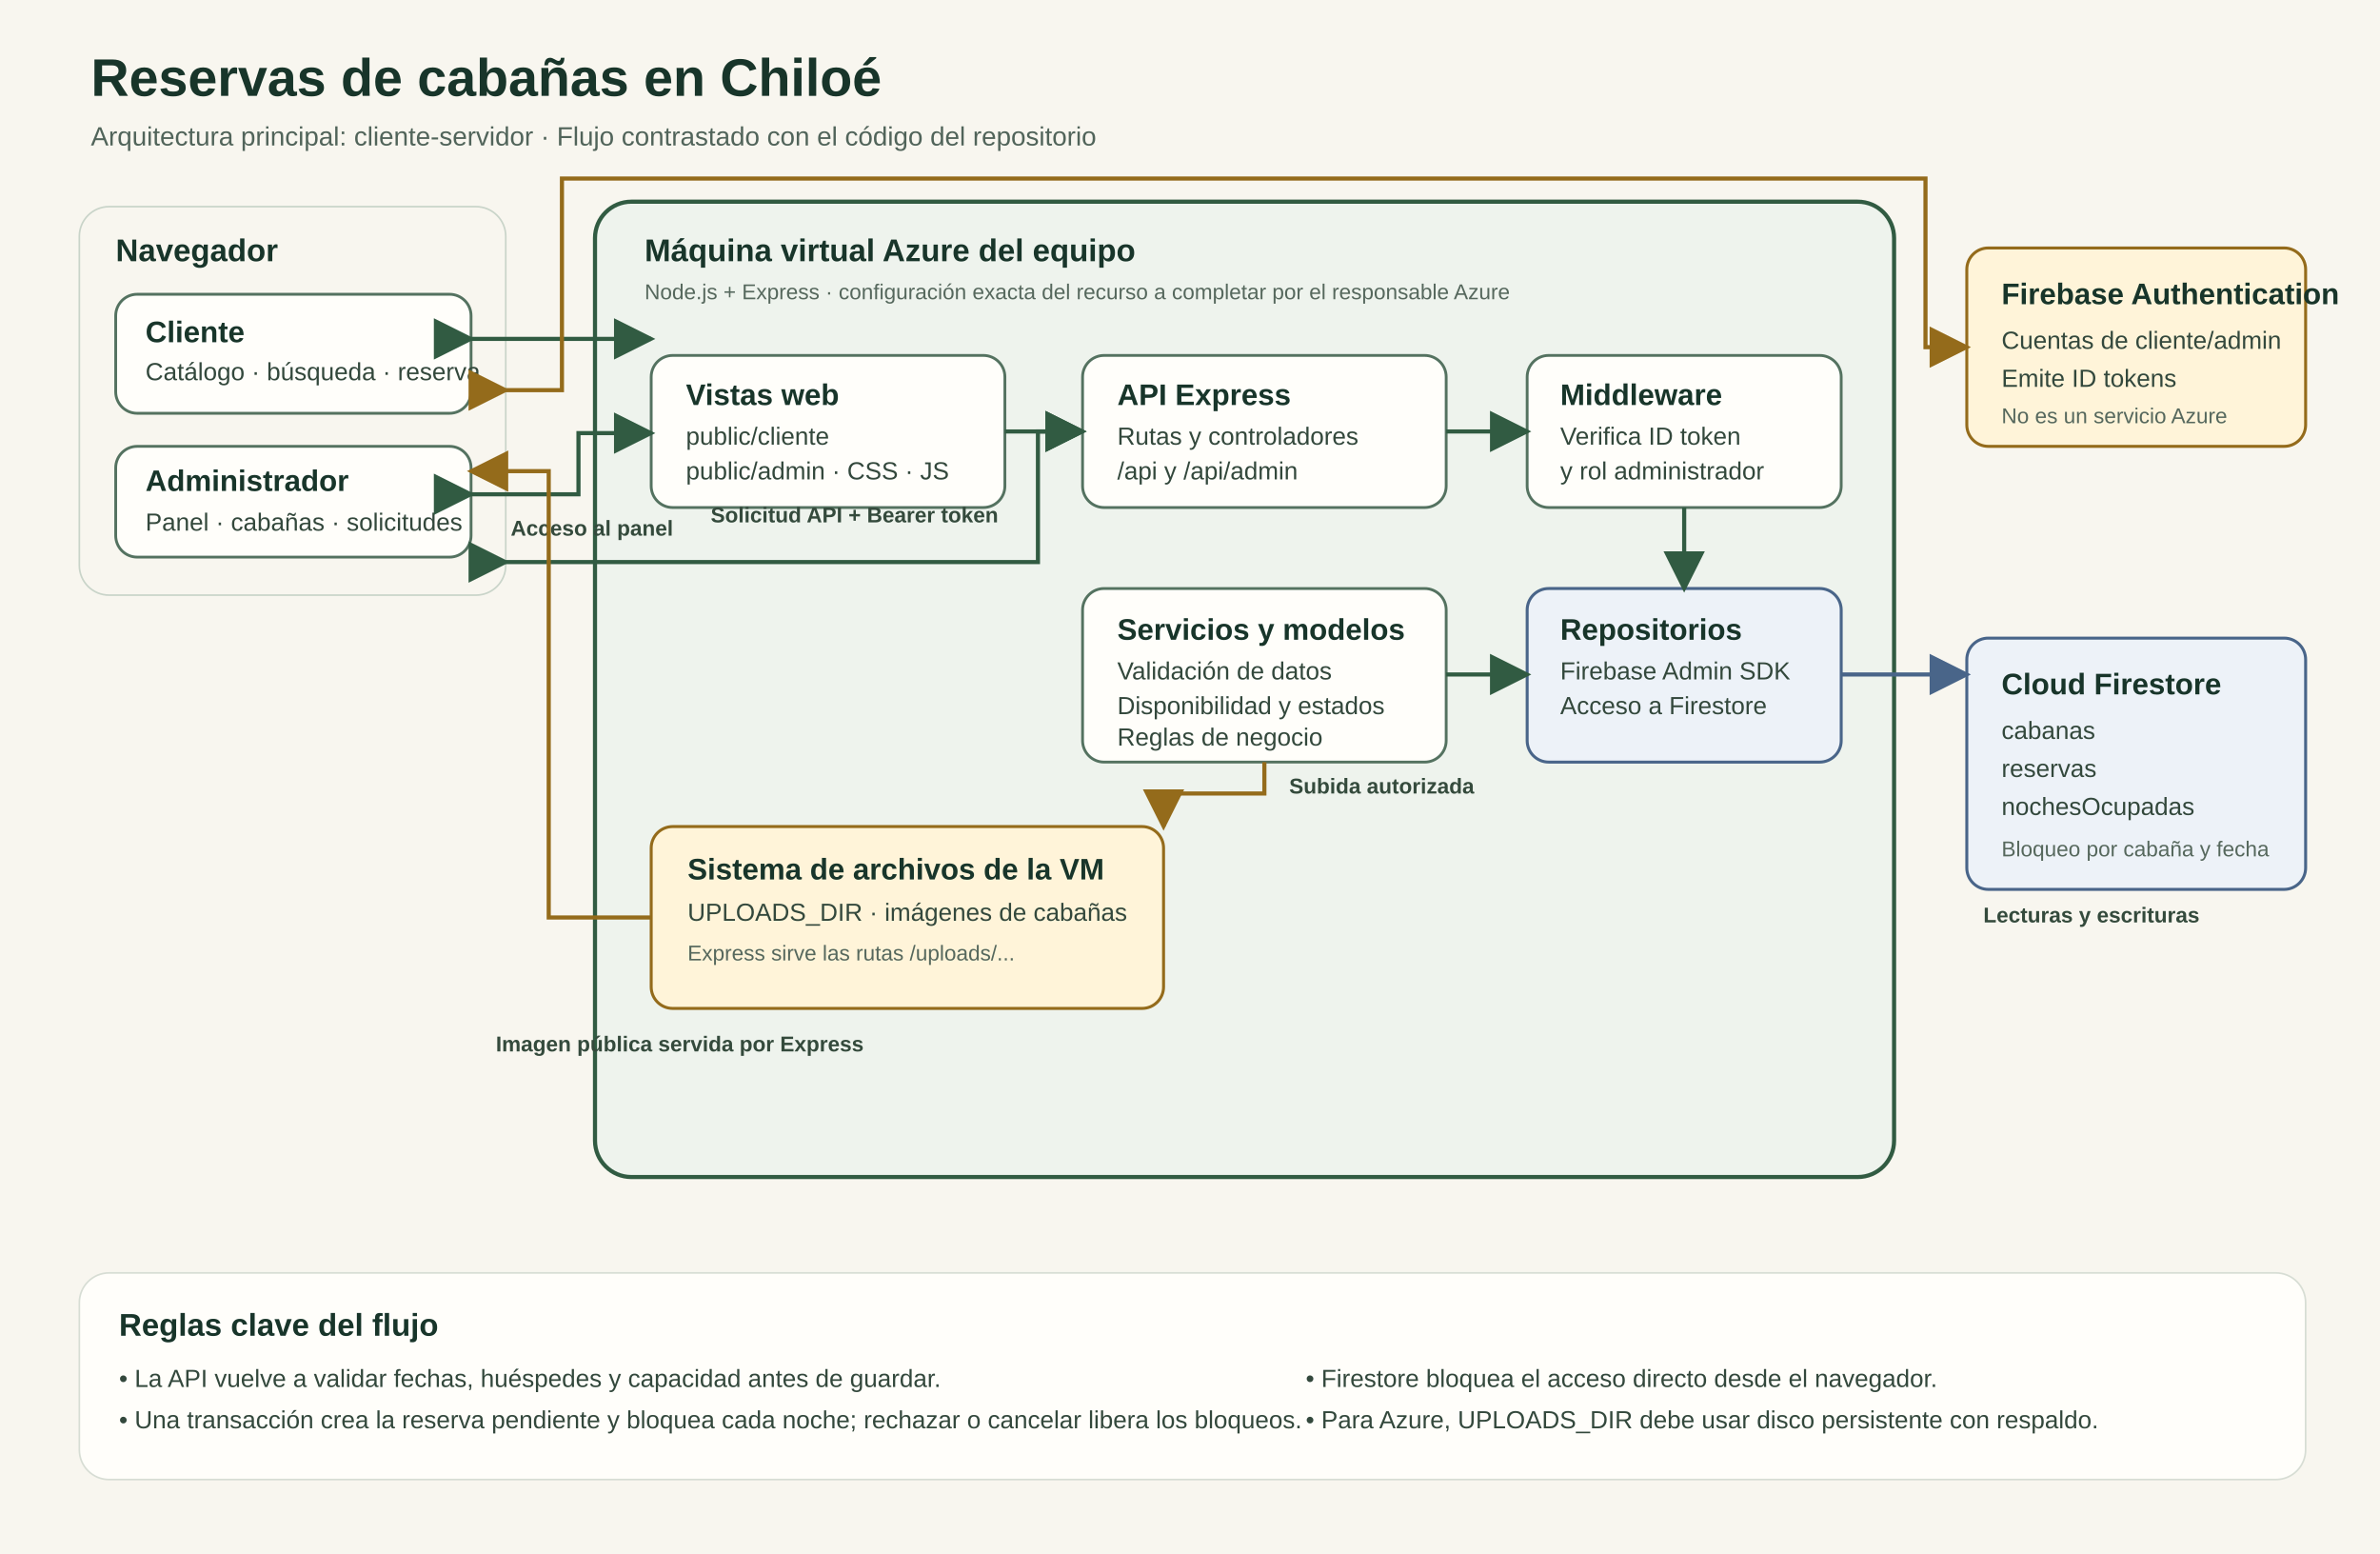
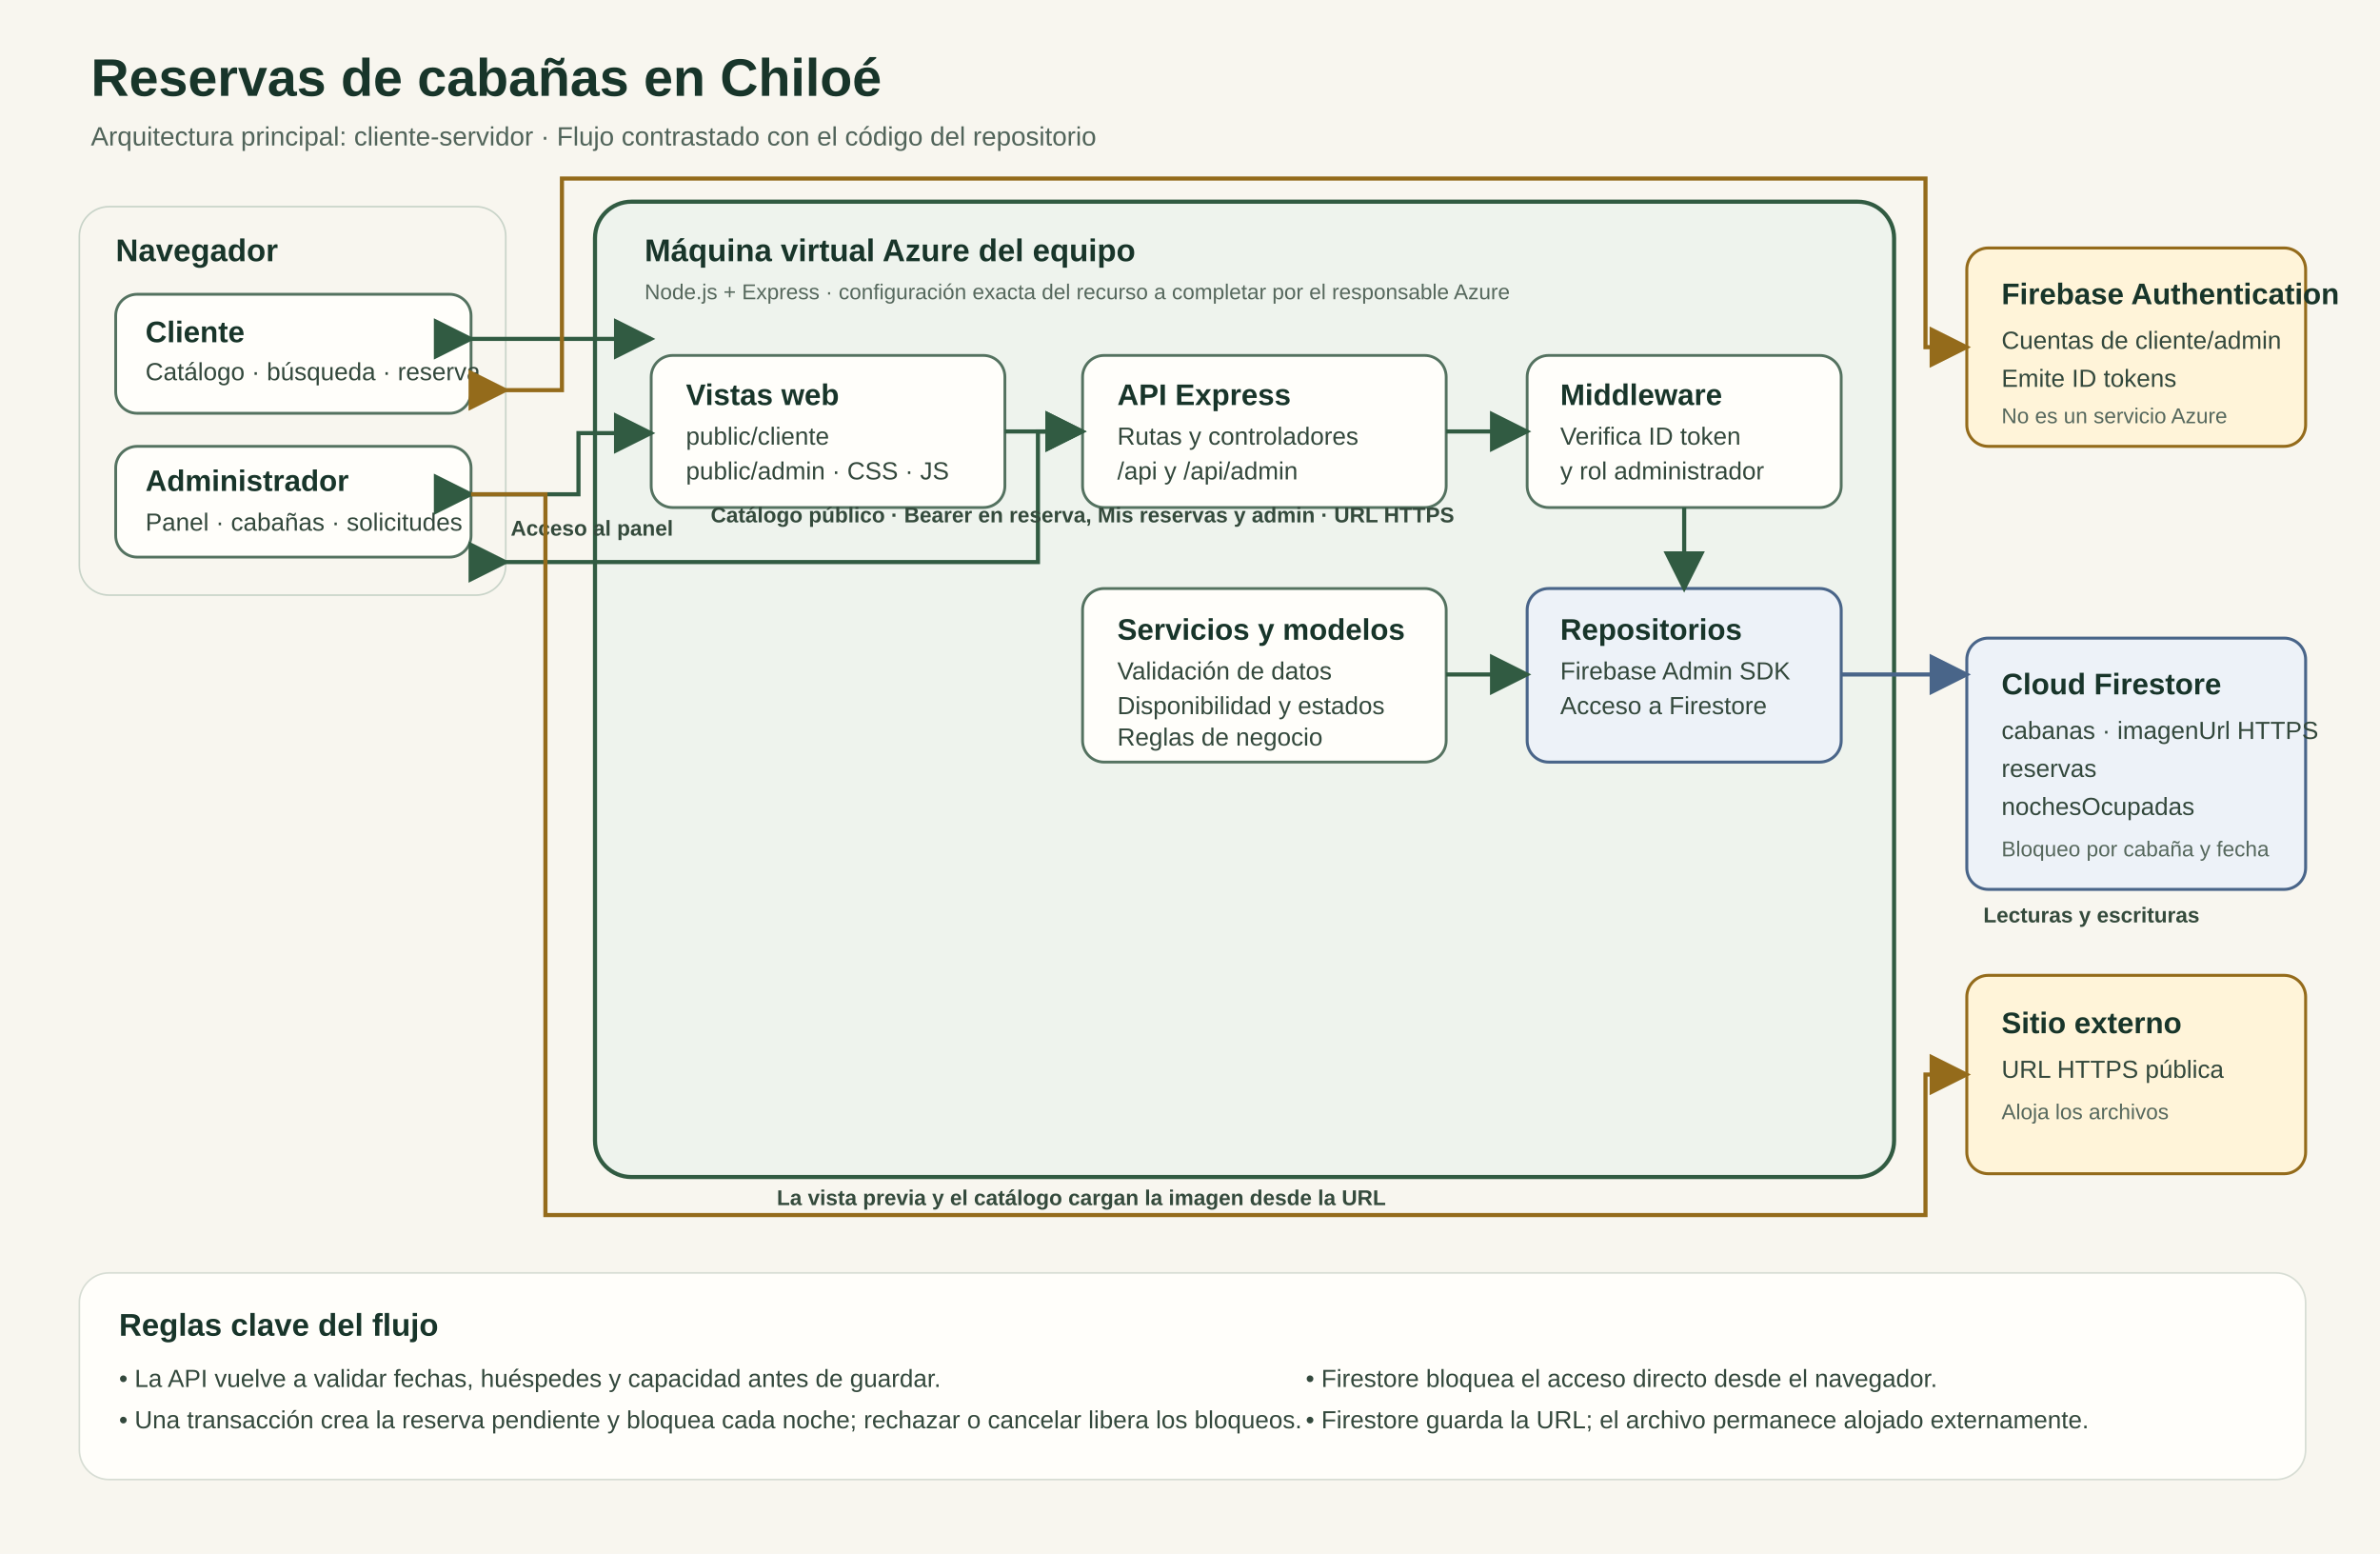
<svg xmlns="http://www.w3.org/2000/svg" width="1440" height="940" viewBox="0 0 1440 940" role="img" aria-labelledby="title desc">
  <defs>
    <marker id="arrow-green" markerWidth="12" markerHeight="12" refX="10" refY="6" orient="auto">
      <path d="M1 1 L11 6 L1 11 Z" fill="#315b42" />
    </marker>
    <marker id="arrow-blue" markerWidth="12" markerHeight="12" refX="10" refY="6" orient="auto">
      <path d="M1 1 L11 6 L1 11 Z" fill="#496589" />
    </marker>
    <marker id="arrow-gold" markerWidth="12" markerHeight="12" refX="10" refY="6" orient="auto">
      <path d="M1 1 L11 6 L1 11 Z" fill="#946b1b" />
    </marker>
    <style>
      text { font-family: Arial, sans-serif; fill:#18352a; }
      .title { font-size:32px; font-weight:700; }
      .subtitle { font-size:16px; fill:#51645a; }
      .group-title { font-size:19px; font-weight:700; }
      .node-title { font-size:18px; font-weight:700; }
      .body { font-size:15px; fill:#33483c; }
      .small { font-size:13px; fill:#56685d; }
      .edge-label { font-size:13px; font-weight:600; fill:#344a3c; }
      .edge { fill:none; stroke:#315b42; stroke-width:2.5; marker-end:url(#arrow-green); }
      .edge-blue { fill:none; stroke:#496589; stroke-width:2.5; marker-end:url(#arrow-blue); }
      .edge-gold { fill:none; stroke:#946b1b; stroke-width:2.5; marker-end:url(#arrow-gold); }
      .node { fill:#fffefa; stroke:#547260; stroke-width:1.7; rx:13; }
      .node-blue { fill:#edf2f8; stroke:#496589; stroke-width:1.8; rx:13; }
      .node-gold { fill:#fff4d9; stroke:#946b1b; stroke-width:1.8; rx:13; }
      .vm { fill:#eef3ed; stroke:#315b42; stroke-width:2.5; rx:22; }
      .soft { fill:#f8f6ef; }
    </style>
  </defs>
  <rect width="1440" height="940" fill="#f8f6ef" />
  <text x="55" y="58" class="title">Reservas de cabañas en Chiloé</text>
  <text x="55" y="88" class="subtitle">Arquitectura principal: cliente-servidor · Flujo contrastado con el código del repositorio</text>
  <rect x="48" y="125" width="258" height="235" rx="18" class="soft" stroke="#c9d4c9" />
  <text x="70" y="158" class="group-title">Navegador</text>
  <rect x="70" y="178" width="215" height="72" class="node" />
  <text x="88" y="207" class="node-title">Cliente</text>
  <text x="88" y="230" class="body">Catálogo · búsqueda · reserva</text>
  <rect x="70" y="270" width="215" height="67" class="node" />
  <text x="88" y="297" class="node-title">Administrador</text>
  <text x="88" y="321" class="body">Panel · cabañas · solicitudes</text>
  <rect x="360" y="122" width="786" height="590" class="vm" />
  <text x="390" y="158" class="group-title">Máquina virtual Azure del equipo</text>
  <text x="390" y="181" class="small">Node.js + Express · configuración exacta del recurso a completar por el responsable Azure</text>
  <rect x="394" y="215" width="214" height="92" class="node" />
  <text x="415" y="245" class="node-title">Vistas web</text>
  <text x="415" y="269" class="body">public/cliente</text>
  <text x="415" y="290" class="body">public/admin · CSS · JS</text>
  <rect x="655" y="215" width="220" height="92" class="node" />
  <text x="676" y="245" class="node-title">API Express</text>
  <text x="676" y="269" class="body">Rutas y controladores</text>
  <text x="676" y="290" class="body">/api y /api/admin</text>
  <rect x="924" y="215" width="190" height="92" class="node" />
  <text x="944" y="245" class="node-title">Middleware</text>
  <text x="944" y="269" class="body">Verifica ID token</text>
  <text x="944" y="290" class="body">y rol administrador</text>
  <rect x="655" y="356" width="220" height="105" class="node" />
  <text x="676" y="387" class="node-title">Servicios y modelos</text>
  <text x="676" y="411" class="body">Validación de datos</text>
  <text x="676" y="432" class="body">Disponibilidad y estados</text>
  <text x="676" y="451" class="body">Reglas de negocio</text>
  <rect x="924" y="356" width="190" height="105" class="node-blue" />
  <text x="944" y="387" class="node-title">Repositorios</text>
  <text x="944" y="411" class="body">Firebase Admin SDK</text>
  <text x="944" y="432" class="body">Acceso a Firestore</text>
-   <rect x="394" y="500" width="310" height="110" class="node-gold" />
-   <text x="416" y="532" class="node-title">Sistema de archivos de la VM</text>
-   <text x="416" y="557" class="body">UPLOADS_DIR · imágenes de cabañas</text>
-   <text x="416" y="581" class="small">Express sirve las rutas /uploads/...</text>
+   <rect x="1190" y="590" width="205" height="120" class="node-gold" />
+   <text x="1211" y="625" class="node-title">Sitio externo</text>
+   <text x="1211" y="652" class="body">URL HTTPS pública</text>
+   <text x="1211" y="677" class="small">Aloja los archivos</text>
  <rect x="1190" y="386" width="205" height="152" class="node-blue" />
  <text x="1211" y="420" class="node-title">Cloud Firestore</text>
-   <text x="1211" y="447" class="body">cabanas</text>
+   <text x="1211" y="447" class="body">cabanas · imagenUrl HTTPS</text>
  <text x="1211" y="470" class="body">reservas</text>
  <text x="1211" y="493" class="body">nochesOcupadas</text>
  <text x="1211" y="518" class="small">Bloqueo por cabaña y fecha</text>
  <rect x="1190" y="150" width="205" height="120" class="node-gold" />
  <text x="1211" y="184" class="node-title">Firebase Authentication</text>
  <text x="1211" y="211" class="body">Cuentas de cliente/admin</text>
  <text x="1211" y="234" class="body">Emite ID tokens</text>
  <text x="1211" y="256" class="small">No es un servicio Azure</text>
  <path d="M285 205 H394" class="edge" marker-start="url(#arrow-green)" />
  <path d="M285 299 H350 V262 H394" class="edge" marker-start="url(#arrow-green)" />
  <text x="309" y="324" class="edge-label">Acceso al panel</text>
  <path d="M306 340 H628 V261 H655" class="edge" marker-start="url(#arrow-green)" />
-   <text x="430" y="316" class="edge-label">Solicitud API + Bearer token</text>
+   <text x="430" y="316" class="edge-label">Catálogo público · Bearer en reserva, Mis reservas y admin · URL HTTPS</text>
  <path d="M608 261 H655" class="edge" />
  <path d="M875 261 H924" class="edge" />
  <path d="M1019 307 V356" class="edge" />
  <path d="M875 408 H924" class="edge" />
  <path d="M1114 408 H1190" class="edge-blue" />
  <text x="1200" y="558" class="edge-label">Lecturas y escrituras</text>
  <path d="M306 236 H340 V108 H1165 V210 H1190" class="edge-gold" marker-start="url(#arrow-gold)" />
-   <path d="M765 461 V480 H704 V500" class="edge-gold" />
-   <text x="780" y="480" class="edge-label">Subida autorizada</text>
-   <path d="M394 555 H332 V285 H285" class="edge-gold" />
-   <text x="300" y="636" class="edge-label">Imagen pública servida por Express</text>
+   <path d="M285 299 H330 V735 H1165 V650 H1190" class="edge-gold" />
+   <text x="470" y="729" class="edge-label">La vista previa y el catálogo cargan la imagen desde la URL</text>
  <rect x="48" y="770" width="1347" height="125" rx="18" fill="#fffefa" stroke="#d7ddd4" />
  <text x="72" y="808" class="group-title">Reglas clave del flujo</text>
  <text x="72" y="839" class="body">• La API vuelve a validar fechas, huéspedes y capacidad antes de guardar.</text>
  <text x="72" y="864" class="body">• Una transacción crea la reserva pendiente y bloquea cada noche; rechazar o cancelar libera los bloqueos.</text>
  <text x="790" y="839" class="body">• Firestore bloquea el acceso directo desde el navegador.</text>
-   <text x="790" y="864" class="body">• Para Azure, UPLOADS_DIR debe usar disco persistente con respaldo.</text>
+   <text x="790" y="864" class="body">• Firestore guarda la URL; el archivo permanece alojado externamente.</text>
</svg>
